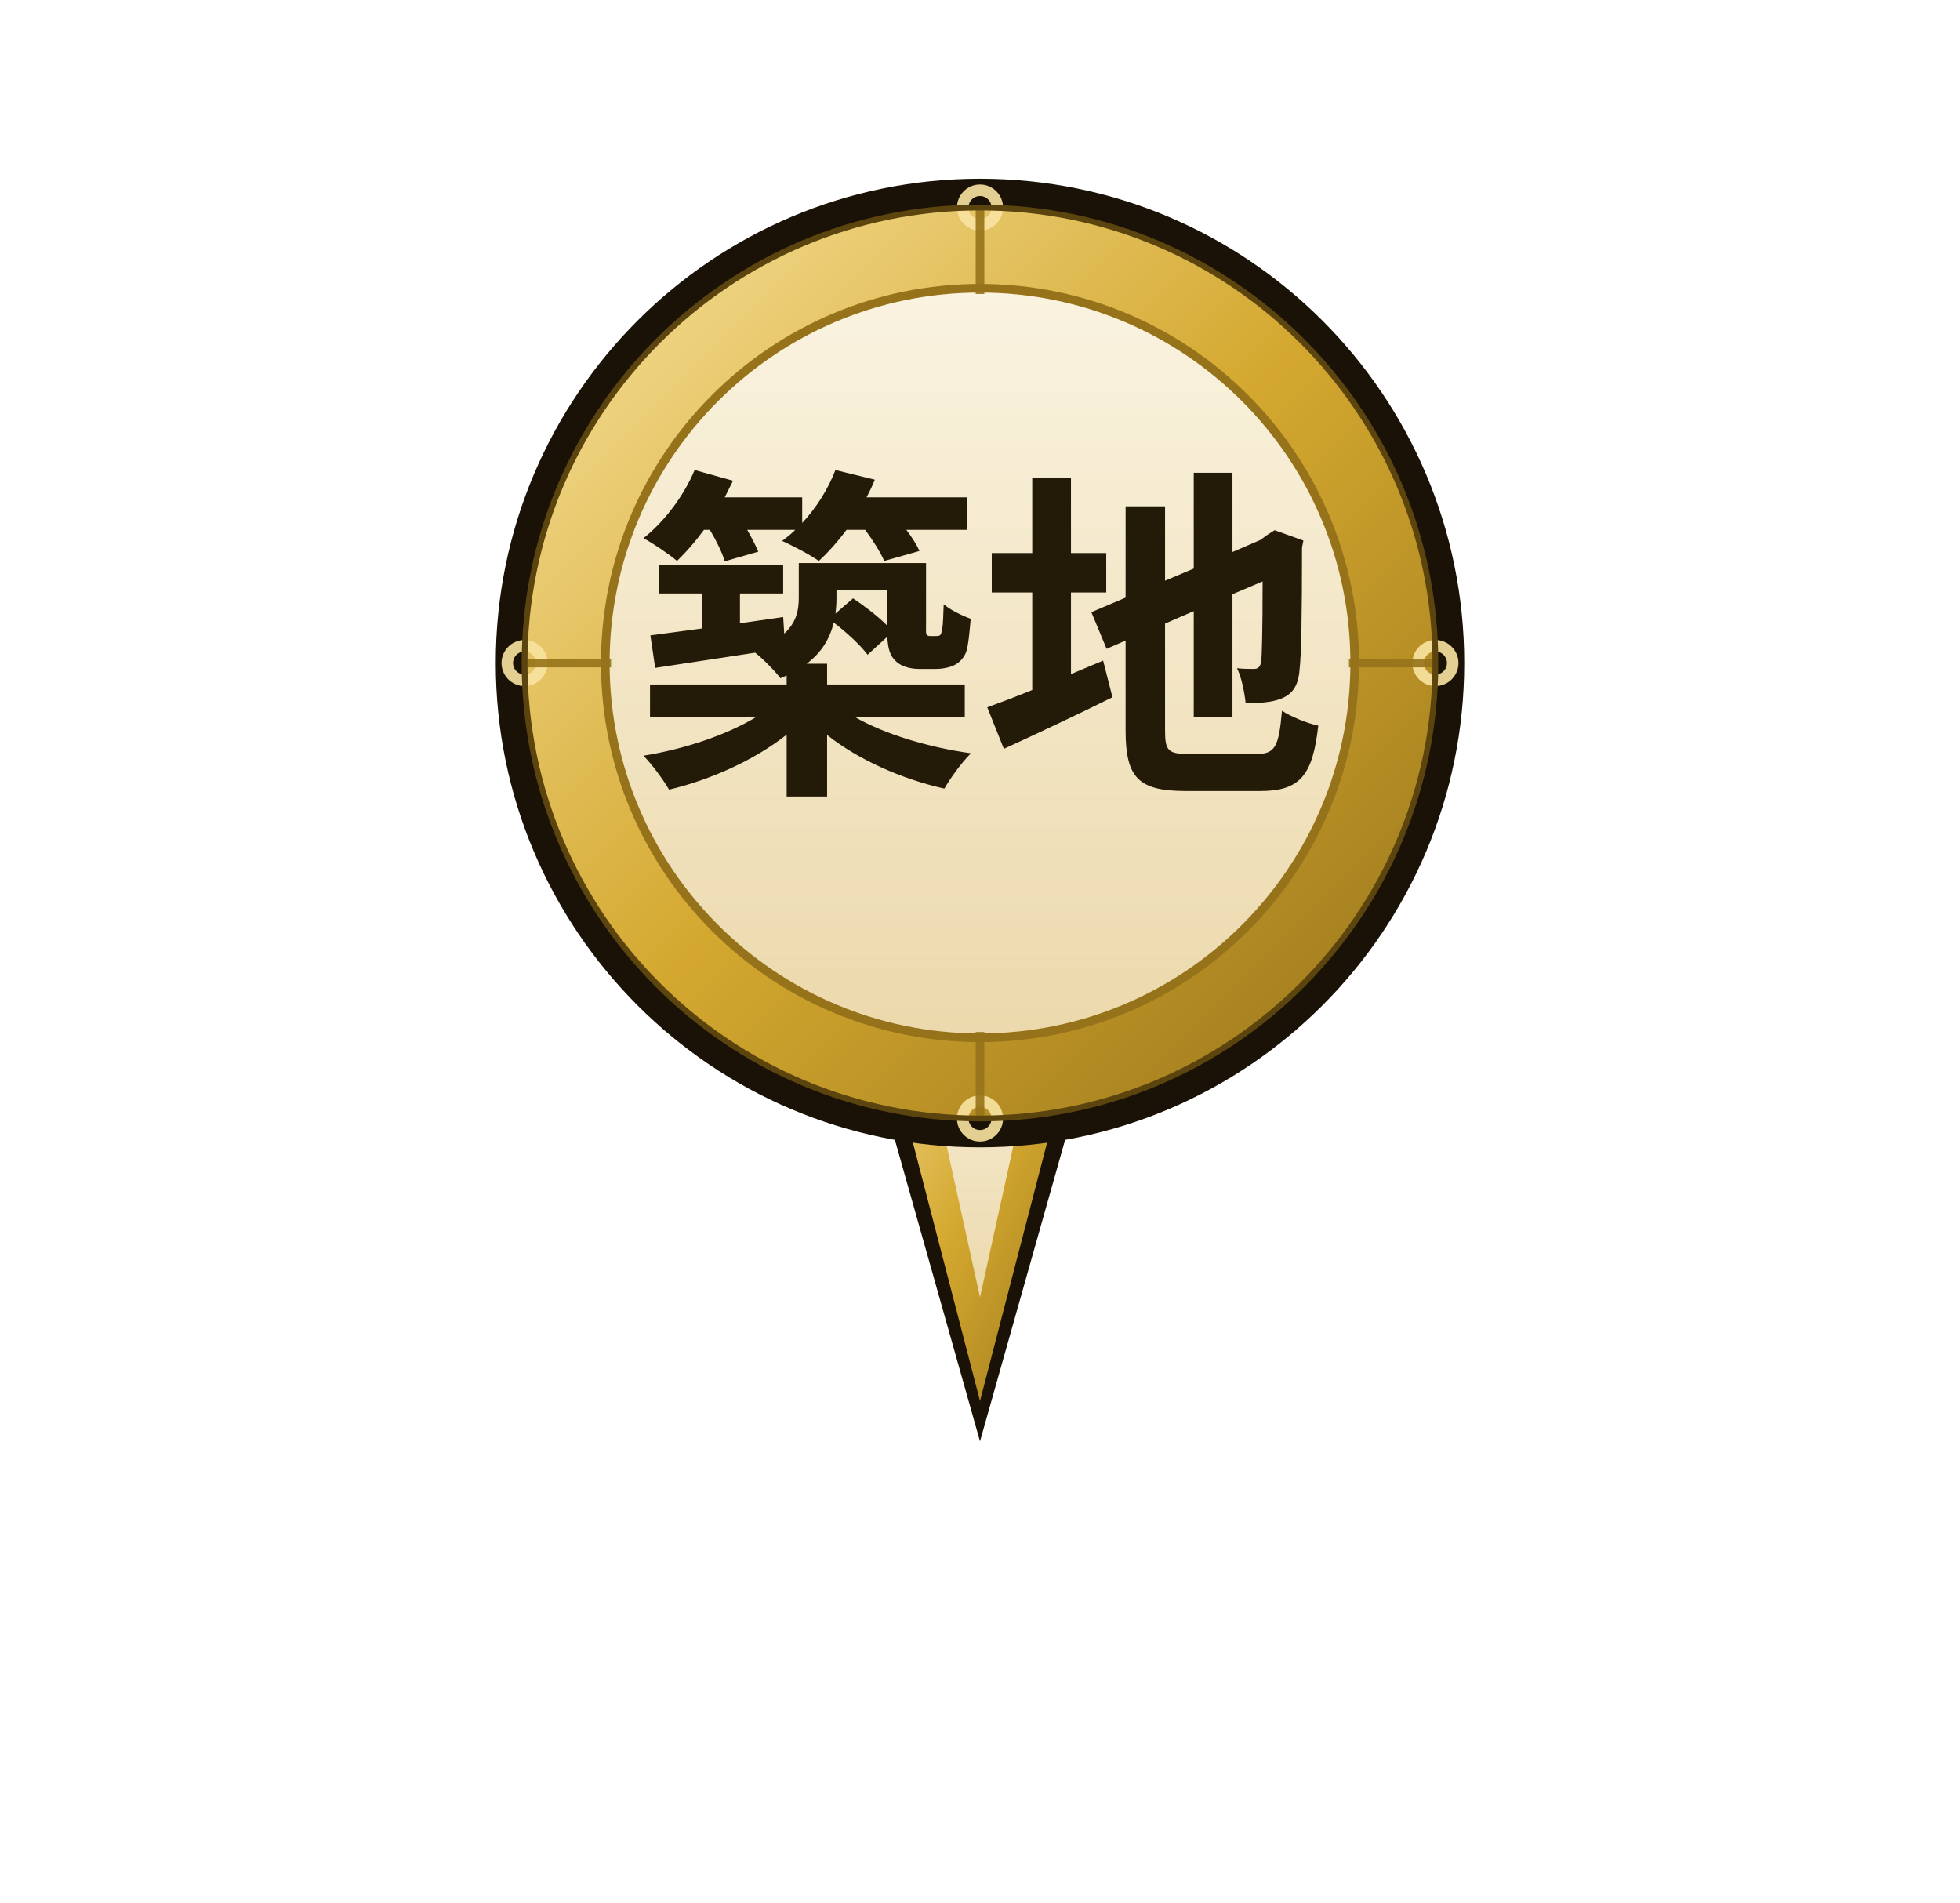
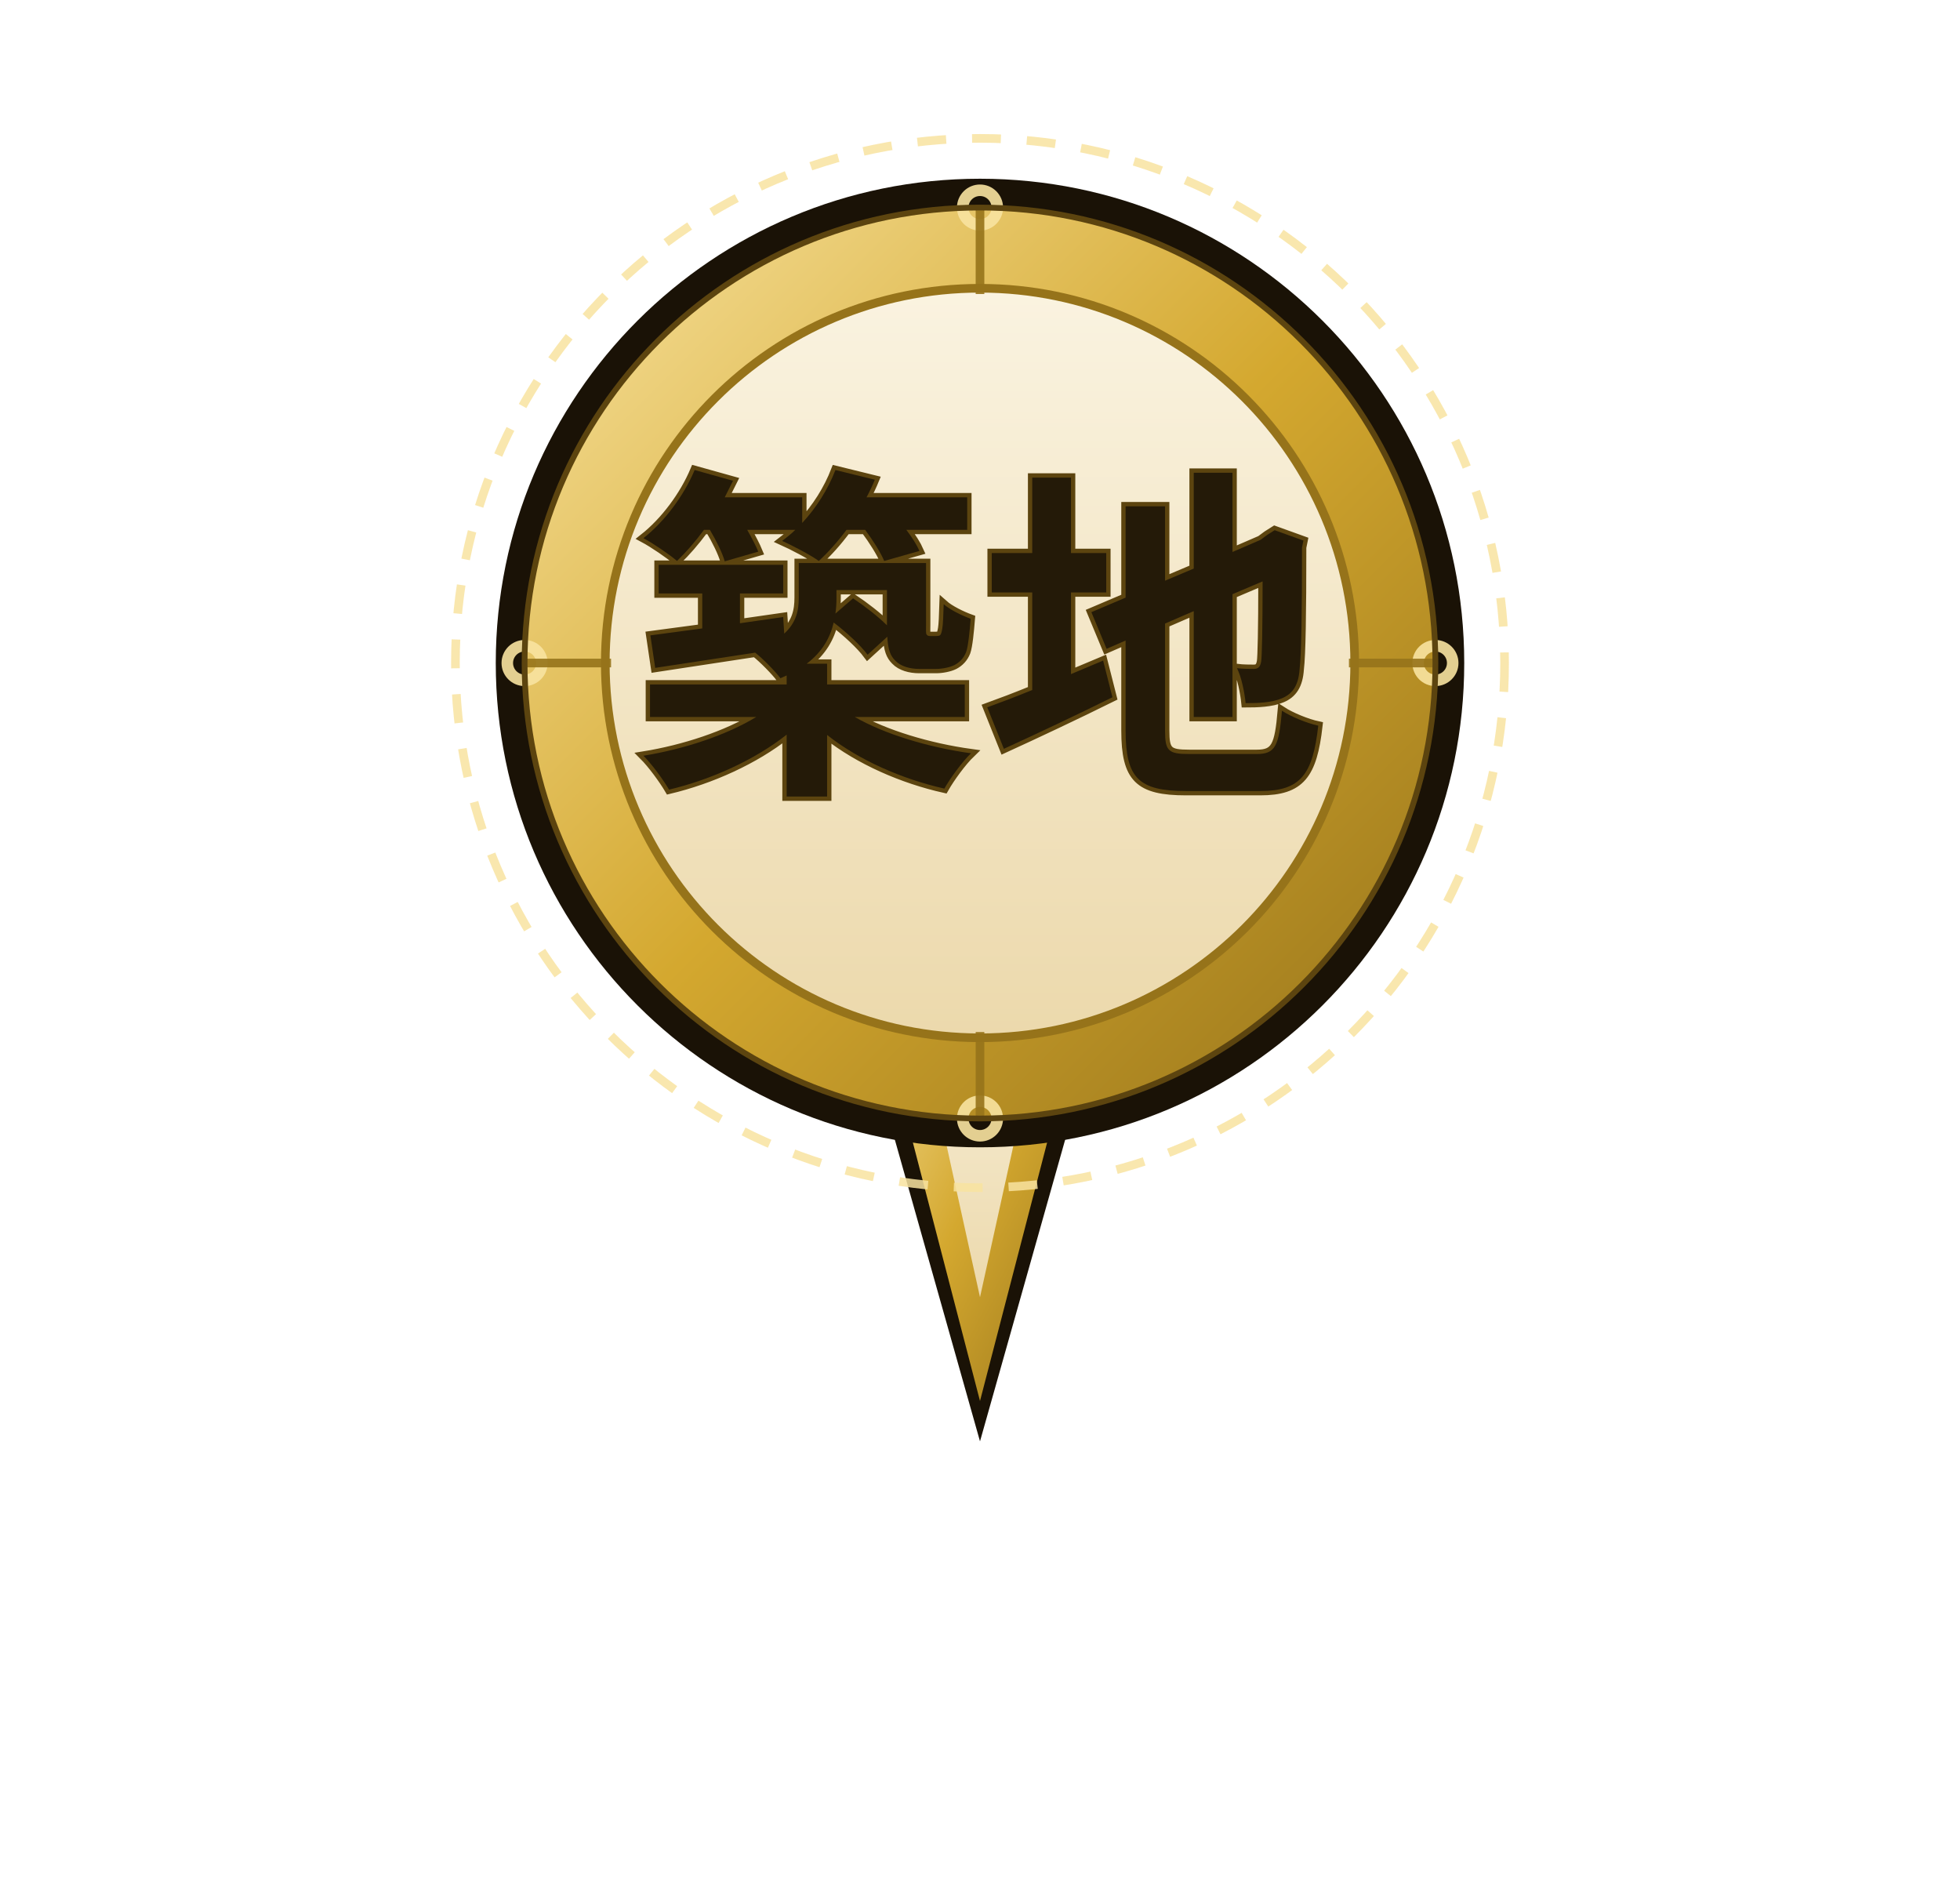
<svg xmlns="http://www.w3.org/2000/svg" width="100%" viewBox="0 0 680 660" role="img">
  <defs>
    <linearGradient id="goldGradB" x1="0%" y1="0%" x2="100%" y2="100%">
      <stop offset="0%" stop-color="#f8e3a0" />
      <stop offset="50%" stop-color="#d4a82f" />
      <stop offset="100%" stop-color="#96731a" />
    </linearGradient>
    <linearGradient id="beigeGradB" x1="0%" y1="0%" x2="0%" y2="100%">
      <stop offset="0%" stop-color="#faf3e0" />
      <stop offset="100%" stop-color="#ecd9ac" />
    </linearGradient>
  </defs>
  <polygon points="292,330 388,330 340,500" fill="#1a1206" />
  <polygon points="300,332 380,332 340,486" fill="url(#goldGradB)" />
  <polygon points="314,332 366,332 340,450" fill="url(#beigeGradB)" />
+   <circle cx="340" cy="230" r="182" fill="none" stroke="#f8e3a0" stroke-width="3" stroke-dasharray="10 9" opacity="0.85" />
  <circle cx="340" cy="230" r="168" fill="#1a1206" />
  <circle cx="340" cy="230" r="158" fill="url(#goldGradB)" />
  <circle cx="340" cy="230" r="130" fill="url(#beigeGradB)" />
  <circle cx="340" cy="230" r="130" fill="none" stroke="#96731a" stroke-width="3" />
  <g fill="none" stroke="#f8e3a0" stroke-width="4" opacity="0.9">
    <circle cx="340" cy="72" r="6" />
    <circle cx="340" cy="388" r="6" />
    <circle cx="182" cy="230" r="6" />
    <circle cx="498" cy="230" r="6" />
  </g>
  <g stroke="#96731a" stroke-width="3" opacity="0.9">
    <line x1="340" y1="72" x2="340" y2="102" />
    <line x1="340" y1="358" x2="340" y2="388" />
    <line x1="182" y1="230" x2="212" y2="230" />
    <line x1="468" y1="230" x2="498" y2="230" />
  </g>
-   <text x="340" y="266" text-anchor="middle" font-size="120" fill="#241a08" font-family="'Noto Sans JP','Hiragino Sans',sans-serif" font-weight="700">築地</text>
+   <text x="340" y="266" text-anchor="middle" font-size="120" fill="#241a08" stroke="#5c440f" stroke-width="3" paint-order="stroke fill" font-family="'Noto Sans JP','Hiragino Sans',sans-serif" font-weight="700">築地</text>
  <circle cx="340" cy="230" r="158" fill="none" stroke="#5c440f" stroke-width="2" />
</svg>
